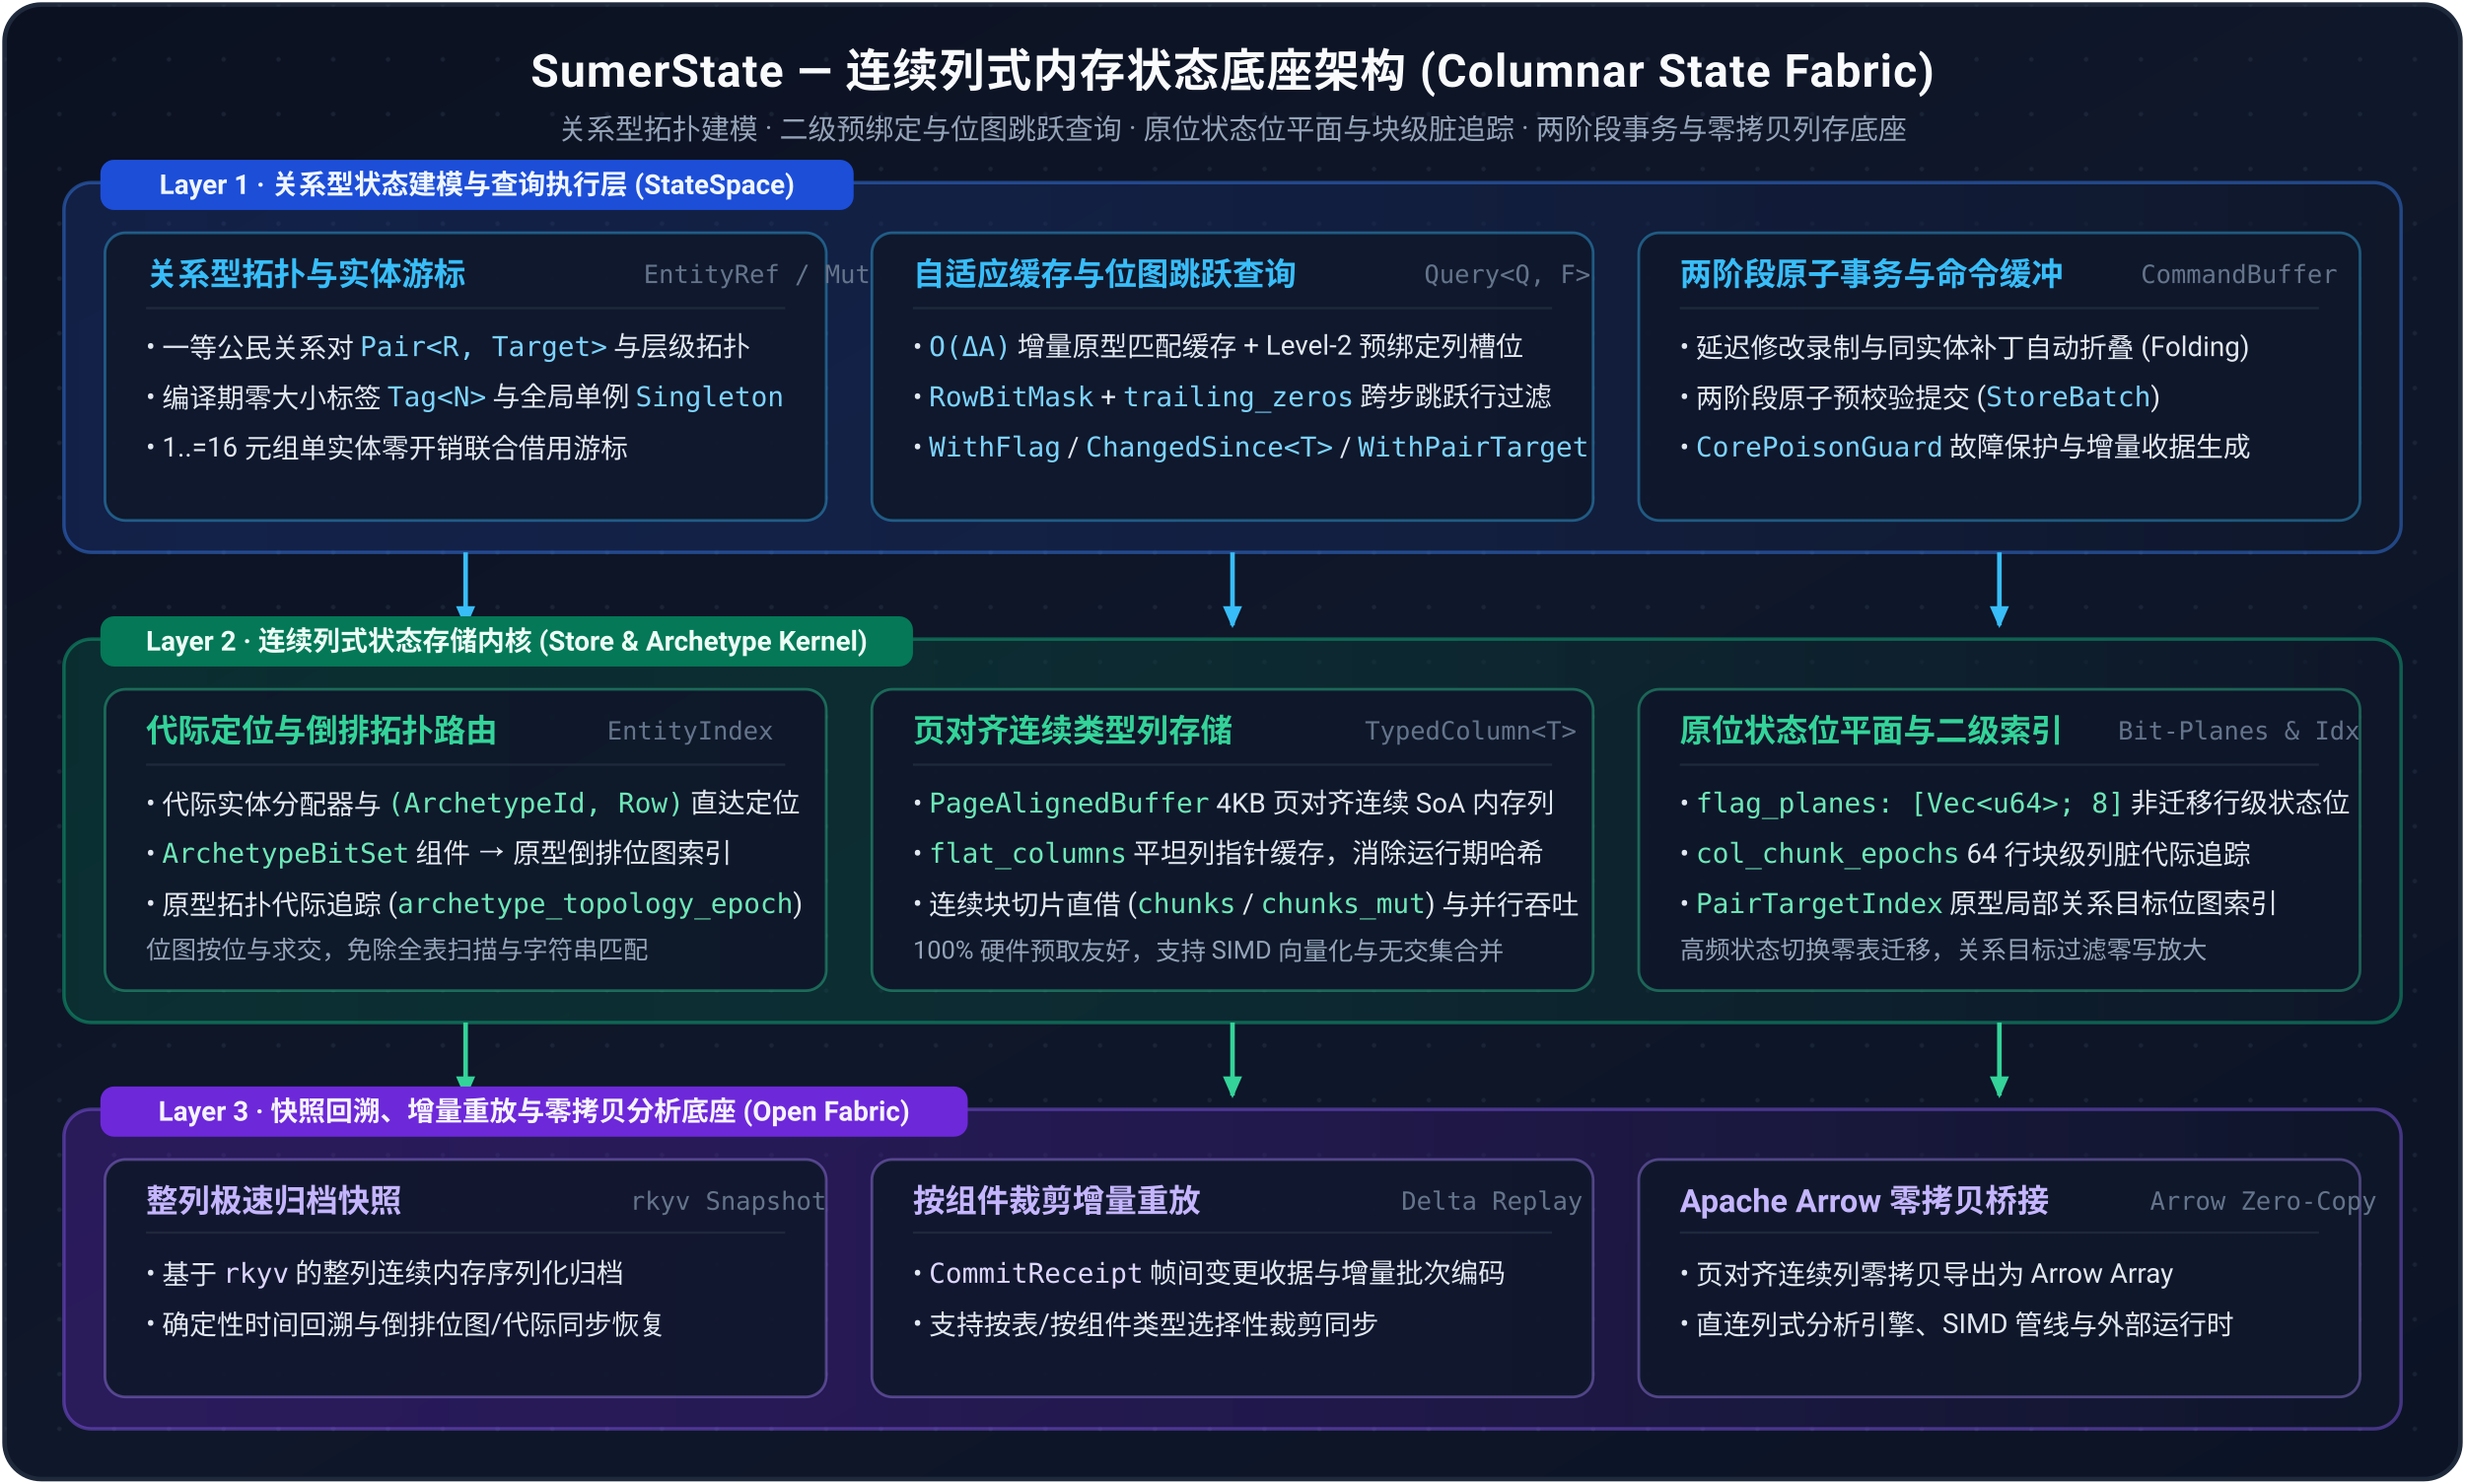
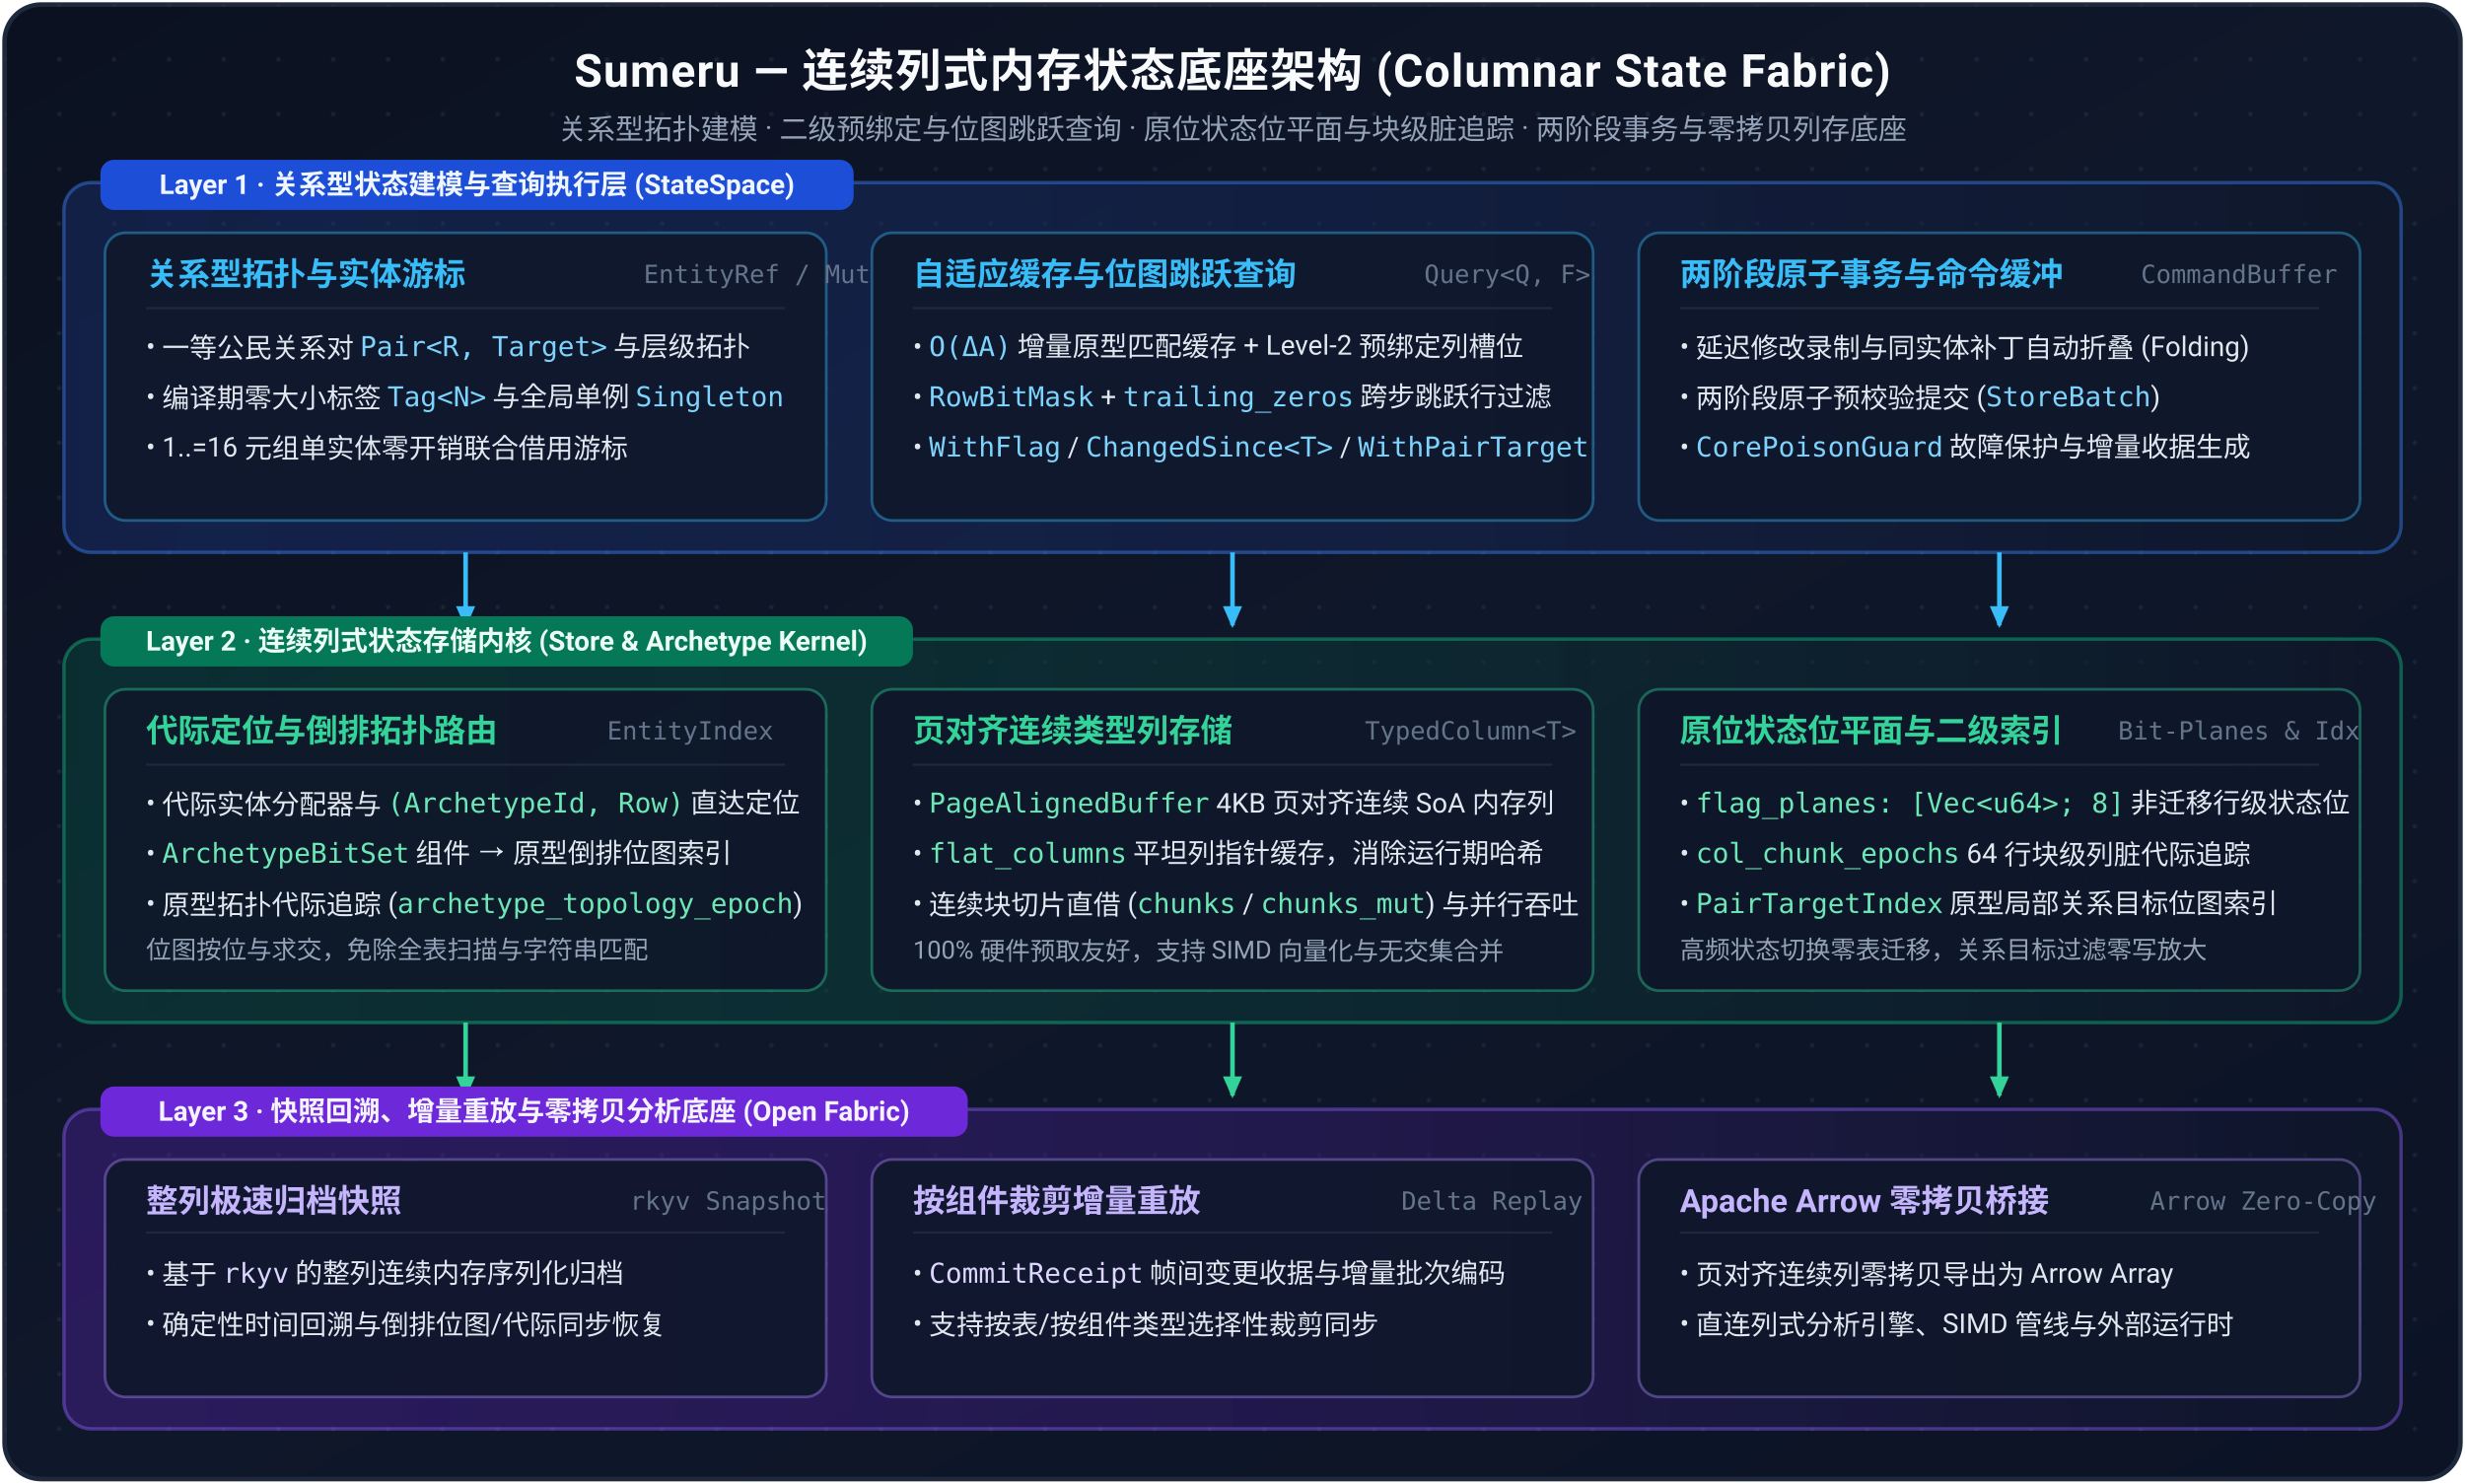
<svg xmlns="http://www.w3.org/2000/svg" viewBox="0 0 1080 650" width="100%" height="100%" font-family="-apple-system, BlinkMacSystemFont, 'Segoe UI', 'PingFang SC', 'Hiragino Sans GB', 'Microsoft YaHei', Roboto, Helvetica, Arial, sans-serif">
  <defs>
    <linearGradient id="bgGrad" x1="0%" y1="0%" x2="100%" y2="100%">
      <stop offset="0%" stop-color="#0B1120" />
      <stop offset="50%" stop-color="#0F172A" />
      <stop offset="100%" stop-color="#0B1325" />
    </linearGradient>
    <linearGradient id="layer1Grad" x1="0%" y1="0%" x2="100%" y2="0%">
      <stop offset="0%" stop-color="#1E3A8A" stop-opacity="0.35" />
      <stop offset="100%" stop-color="#0F172A" stop-opacity="0.65" />
    </linearGradient>
    <linearGradient id="layer2Grad" x1="0%" y1="0%" x2="100%" y2="0%">
      <stop offset="0%" stop-color="#065F46" stop-opacity="0.35" />
      <stop offset="100%" stop-color="#0F172A" stop-opacity="0.65" />
    </linearGradient>
    <linearGradient id="layer3Grad" x1="0%" y1="0%" x2="100%" y2="0%">
      <stop offset="0%" stop-color="#5B21B6" stop-opacity="0.35" />
      <stop offset="100%" stop-color="#0F172A" stop-opacity="0.65" />
    </linearGradient>
    <marker id="arrowBlue" viewBox="0 0 10 10" refX="7" refY="5" markerWidth="6" markerHeight="6" orient="auto-start-reverse">
      <path d="M 0 1.5 L 8 5 L 0 8.5 z" fill="#38BDF8" />
    </marker>
    <marker id="arrowEmerald" viewBox="0 0 10 10" refX="7" refY="5" markerWidth="6" markerHeight="6" orient="auto-start-reverse">
      <path d="M 0 1.5 L 8 5 L 0 8.5 z" fill="#34D399" />
    </marker>
    <pattern id="dotGrid" width="24" height="24" patternUnits="userSpaceOnUse">
      <circle cx="2" cy="2" r="1" fill="#334155" fill-opacity="0.35" />
    </pattern>
  </defs>
  <rect x="2" y="2" width="1076" height="646" rx="16" fill="url(#bgGrad)" stroke="#1E293B" stroke-width="2" />
  <rect x="2" y="2" width="1076" height="646" rx="16" fill="url(#dotGrid)" />
  <text x="540" y="38" text-anchor="middle" fill="#F8FAFC" font-size="20" font-weight="700" letter-spacing="0.5">
-     SumerState — 连续列式内存状态底座架构 (Columnar State Fabric)
+     Sumeru — 连续列式内存状态底座架构 (Columnar State Fabric)
  </text>
  <text x="540" y="61" text-anchor="middle" fill="#94A3B8" font-size="12.5">
    关系型拓扑建模 · 二级预绑定与位图跳跃查询 · 原位状态位平面与块级脏追踪 · 两阶段事务与零拷贝列存底座
  </text>
  <rect x="28" y="80" width="1024" height="162" rx="12" fill="url(#layer1Grad)" stroke="#3B82F6" stroke-opacity="0.45" stroke-width="1.5" />
  <rect x="44" y="70" width="330" height="22" rx="6" fill="#1D4ED8" />
  <text x="209" y="85" text-anchor="middle" fill="#EFF6FF" font-size="12" font-weight="600">
    Layer 1 · 关系型状态建模与查询执行层 (StateSpace)
  </text>
  <rect x="46" y="102" width="316" height="126" rx="9" fill="#0F172A" fill-opacity="0.88" stroke="#38BDF8" stroke-opacity="0.4" stroke-width="1.2" />
  <text x="64" y="125" fill="#38BDF8" font-size="14" font-weight="700">关系型拓扑与实体游标</text>
  <text x="282" y="124" fill="#64748B" font-size="11" font-family="monospace">EntityRef / Mut</text>
  <line x1="64" y1="135" x2="344" y2="135" stroke="#1E293B" stroke-width="1" />
  <text x="64" y="156" fill="#E2E8F0" font-size="12">• 一等公民关系对 <tspan fill="#7DD3FC" font-family="monospace">Pair&lt;R, Target&gt;</tspan> 与层级拓扑</text>
  <text x="64" y="178" fill="#E2E8F0" font-size="12">• 编译期零大小标签 <tspan fill="#7DD3FC" font-family="monospace">Tag&lt;N&gt;</tspan> 与全局单例 <tspan fill="#7DD3FC" font-family="monospace">Singleton</tspan>
  </text>
  <text x="64" y="200" fill="#E2E8F0" font-size="12">• 1..=16 元组单实体零开销联合借用游标</text>
  <rect x="382" y="102" width="316" height="126" rx="9" fill="#0F172A" fill-opacity="0.88" stroke="#38BDF8" stroke-opacity="0.4" stroke-width="1.2" />
  <text x="400" y="125" fill="#38BDF8" font-size="14" font-weight="700">自适应缓存与位图跳跃查询</text>
  <text x="624" y="124" fill="#64748B" font-size="11" font-family="monospace">Query&lt;Q, F&gt;</text>
  <line x1="400" y1="135" x2="680" y2="135" stroke="#1E293B" stroke-width="1" />
  <text x="400" y="156" fill="#E2E8F0" font-size="12">• <tspan fill="#7DD3FC" font-family="monospace">O(ΔA)</tspan> 增量原型匹配缓存 + Level-2 预绑定列槽位</text>
  <text x="400" y="178" fill="#E2E8F0" font-size="12">• <tspan fill="#7DD3FC" font-family="monospace">RowBitMask</tspan> + <tspan fill="#7DD3FC" font-family="monospace">trailing_zeros</tspan> 跨步跳跃行过滤</text>
  <text x="400" y="200" fill="#E2E8F0" font-size="12">• <tspan fill="#7DD3FC" font-family="monospace">WithFlag</tspan> / <tspan fill="#7DD3FC" font-family="monospace">ChangedSince&lt;T&gt;</tspan> / <tspan fill="#7DD3FC" font-family="monospace">WithPairTarget</tspan>
  </text>
  <rect x="718" y="102" width="316" height="126" rx="9" fill="#0F172A" fill-opacity="0.88" stroke="#38BDF8" stroke-opacity="0.4" stroke-width="1.2" />
  <text x="736" y="125" fill="#38BDF8" font-size="14" font-weight="700">两阶段原子事务与命令缓冲</text>
  <text x="938" y="124" fill="#64748B" font-size="11" font-family="monospace">CommandBuffer</text>
  <line x1="736" y1="135" x2="1016" y2="135" stroke="#1E293B" stroke-width="1" />
  <text x="736" y="156" fill="#E2E8F0" font-size="12">• 延迟修改录制与同实体补丁自动折叠 (Folding)</text>
  <text x="736" y="178" fill="#E2E8F0" font-size="12">• 两阶段原子预校验提交 (<tspan fill="#7DD3FC" font-family="monospace">StoreBatch</tspan>)</text>
  <text x="736" y="200" fill="#E2E8F0" font-size="12">• <tspan fill="#7DD3FC" font-family="monospace">CorePoisonGuard</tspan> 故障保护与增量收据生成</text>
  <line x1="204" y1="242" x2="204" y2="274" stroke="#38BDF8" stroke-width="2" marker-end="url(#arrowBlue)" />
  <line x1="540" y1="242" x2="540" y2="274" stroke="#38BDF8" stroke-width="2" marker-end="url(#arrowBlue)" />
  <line x1="876" y1="242" x2="876" y2="274" stroke="#38BDF8" stroke-width="2" marker-end="url(#arrowBlue)" />
  <rect x="28" y="280" width="1024" height="168" rx="12" fill="url(#layer2Grad)" stroke="#10B981" stroke-opacity="0.45" stroke-width="1.5" />
  <rect x="44" y="270" width="356" height="22" rx="6" fill="#047857" />
  <text x="222" y="285" text-anchor="middle" fill="#ECFDF5" font-size="12" font-weight="600">
    Layer 2 · 连续列式状态存储内核 (Store &amp; Archetype Kernel)
  </text>
  <rect x="46" y="302" width="316" height="132" rx="9" fill="#0F172A" fill-opacity="0.9" stroke="#34D399" stroke-opacity="0.4" stroke-width="1.2" />
  <text x="64" y="325" fill="#34D399" font-size="14" font-weight="700">代际定位与倒排拓扑路由</text>
  <text x="266" y="324" fill="#64748B" font-size="11" font-family="monospace">EntityIndex</text>
  <line x1="64" y1="335" x2="344" y2="335" stroke="#1E293B" stroke-width="1" />
  <text x="64" y="356" fill="#E2E8F0" font-size="12">• 代际实体分配器与 <tspan fill="#6EE7B7" font-family="monospace">(ArchetypeId, Row)</tspan> 直达定位</text>
  <text x="64" y="378" fill="#E2E8F0" font-size="12">• <tspan fill="#6EE7B7" font-family="monospace">ArchetypeBitSet</tspan> 组件 → 原型倒排位图索引</text>
  <text x="64" y="400" fill="#E2E8F0" font-size="12">• 原型拓扑代际追踪 (<tspan fill="#6EE7B7" font-family="monospace">archetype_topology_epoch</tspan>)</text>
  <text x="64" y="420" fill="#94A3B8" font-size="11">位图按位与求交，免除全表扫描与字符串匹配</text>
  <rect x="382" y="302" width="316" height="132" rx="9" fill="#0F172A" fill-opacity="0.9" stroke="#34D399" stroke-opacity="0.4" stroke-width="1.2" />
  <text x="400" y="325" fill="#34D399" font-size="14" font-weight="700">页对齐连续类型列存储</text>
  <text x="598" y="324" fill="#64748B" font-size="11" font-family="monospace">TypedColumn&lt;T&gt;</text>
  <line x1="400" y1="335" x2="680" y2="335" stroke="#1E293B" stroke-width="1" />
  <text x="400" y="356" fill="#E2E8F0" font-size="12">• <tspan fill="#6EE7B7" font-family="monospace">PageAlignedBuffer</tspan> 4KB 页对齐连续 SoA 内存列</text>
  <text x="400" y="378" fill="#E2E8F0" font-size="12">• <tspan fill="#6EE7B7" font-family="monospace">flat_columns</tspan> 平坦列指针缓存，消除运行期哈希</text>
  <text x="400" y="400" fill="#E2E8F0" font-size="12">• 连续块切片直借 (<tspan fill="#6EE7B7" font-family="monospace">chunks</tspan> / <tspan fill="#6EE7B7" font-family="monospace">chunks_mut</tspan>) 与并行吞吐</text>
  <text x="400" y="420" fill="#94A3B8" font-size="11">100% 硬件预取友好，支持 SIMD 向量化与无交集合并</text>
  <rect x="718" y="302" width="316" height="132" rx="9" fill="#0F172A" fill-opacity="0.9" stroke="#34D399" stroke-opacity="0.4" stroke-width="1.2" />
  <text x="736" y="325" fill="#34D399" font-size="14" font-weight="700">原位状态位平面与二级索引</text>
  <text x="928" y="324" fill="#64748B" font-size="11" font-family="monospace">Bit-Planes &amp; Idx</text>
  <line x1="736" y1="335" x2="1016" y2="335" stroke="#1E293B" stroke-width="1" />
  <text x="736" y="356" fill="#E2E8F0" font-size="12">• <tspan fill="#6EE7B7" font-family="monospace">flag_planes: [Vec&lt;u64&gt;; 8]</tspan> 非迁移行级状态位</text>
  <text x="736" y="378" fill="#E2E8F0" font-size="12">• <tspan fill="#6EE7B7" font-family="monospace">col_chunk_epochs</tspan> 64 行块级列脏代际追踪</text>
  <text x="736" y="400" fill="#E2E8F0" font-size="12">• <tspan fill="#6EE7B7" font-family="monospace">PairTargetIndex</tspan> 原型局部关系目标位图索引</text>
  <text x="736" y="420" fill="#94A3B8" font-size="11">高频状态切换零表迁移，关系目标过滤零写放大</text>
  <line x1="204" y1="448" x2="204" y2="480" stroke="#34D399" stroke-width="2" marker-end="url(#arrowEmerald)" />
  <line x1="540" y1="448" x2="540" y2="480" stroke="#34D399" stroke-width="2" marker-end="url(#arrowEmerald)" />
  <line x1="876" y1="448" x2="876" y2="480" stroke="#34D399" stroke-width="2" marker-end="url(#arrowEmerald)" />
  <rect x="28" y="486" width="1024" height="140" rx="12" fill="url(#layer3Grad)" stroke="#8B5CF6" stroke-opacity="0.45" stroke-width="1.5" />
  <rect x="44" y="476" width="380" height="22" rx="6" fill="#6D28D9" />
  <text x="234" y="491" text-anchor="middle" fill="#F5F3FF" font-size="12" font-weight="600">
    Layer 3 · 快照回溯、增量重放与零拷贝分析底座 (Open Fabric)
  </text>
  <rect x="46" y="508" width="316" height="104" rx="9" fill="#0F172A" fill-opacity="0.88" stroke="#A78BFA" stroke-opacity="0.4" stroke-width="1.2" />
  <text x="64" y="531" fill="#C4B5FD" font-size="14" font-weight="700">整列极速归档快照</text>
  <text x="276" y="530" fill="#64748B" font-size="11" font-family="monospace">rkyv Snapshot</text>
  <line x1="64" y1="540" x2="344" y2="540" stroke="#1E293B" stroke-width="1" />
  <text x="64" y="562" fill="#E2E8F0" font-size="12">• 基于 <tspan fill="#DDD6FE" font-family="monospace">rkyv</tspan> 的整列连续内存序列化归档</text>
  <text x="64" y="584" fill="#E2E8F0" font-size="12">• 确定性时间回溯与倒排位图/代际同步恢复</text>
  <rect x="382" y="508" width="316" height="104" rx="9" fill="#0F172A" fill-opacity="0.88" stroke="#A78BFA" stroke-opacity="0.4" stroke-width="1.2" />
  <text x="400" y="531" fill="#C4B5FD" font-size="14" font-weight="700">按组件裁剪增量重放</text>
  <text x="614" y="530" fill="#64748B" font-size="11" font-family="monospace">Delta Replay</text>
  <line x1="400" y1="540" x2="680" y2="540" stroke="#1E293B" stroke-width="1" />
  <text x="400" y="562" fill="#E2E8F0" font-size="12">• <tspan fill="#DDD6FE" font-family="monospace">CommitReceipt</tspan> 帧间变更收据与增量批次编码</text>
  <text x="400" y="584" fill="#E2E8F0" font-size="12">• 支持按表/按组件类型选择性裁剪同步</text>
  <rect x="718" y="508" width="316" height="104" rx="9" fill="#0F172A" fill-opacity="0.88" stroke="#A78BFA" stroke-opacity="0.4" stroke-width="1.2" />
  <text x="736" y="531" fill="#C4B5FD" font-size="14" font-weight="700">Apache Arrow 零拷贝桥接</text>
  <text x="942" y="530" fill="#64748B" font-size="11" font-family="monospace">Arrow Zero-Copy</text>
  <line x1="736" y1="540" x2="1016" y2="540" stroke="#1E293B" stroke-width="1" />
  <text x="736" y="562" fill="#E2E8F0" font-size="12">• 页对齐连续列零拷贝导出为 Arrow Array</text>
  <text x="736" y="584" fill="#E2E8F0" font-size="12">• 直连列式分析引擎、SIMD 管线与外部运行时</text>
</svg>
